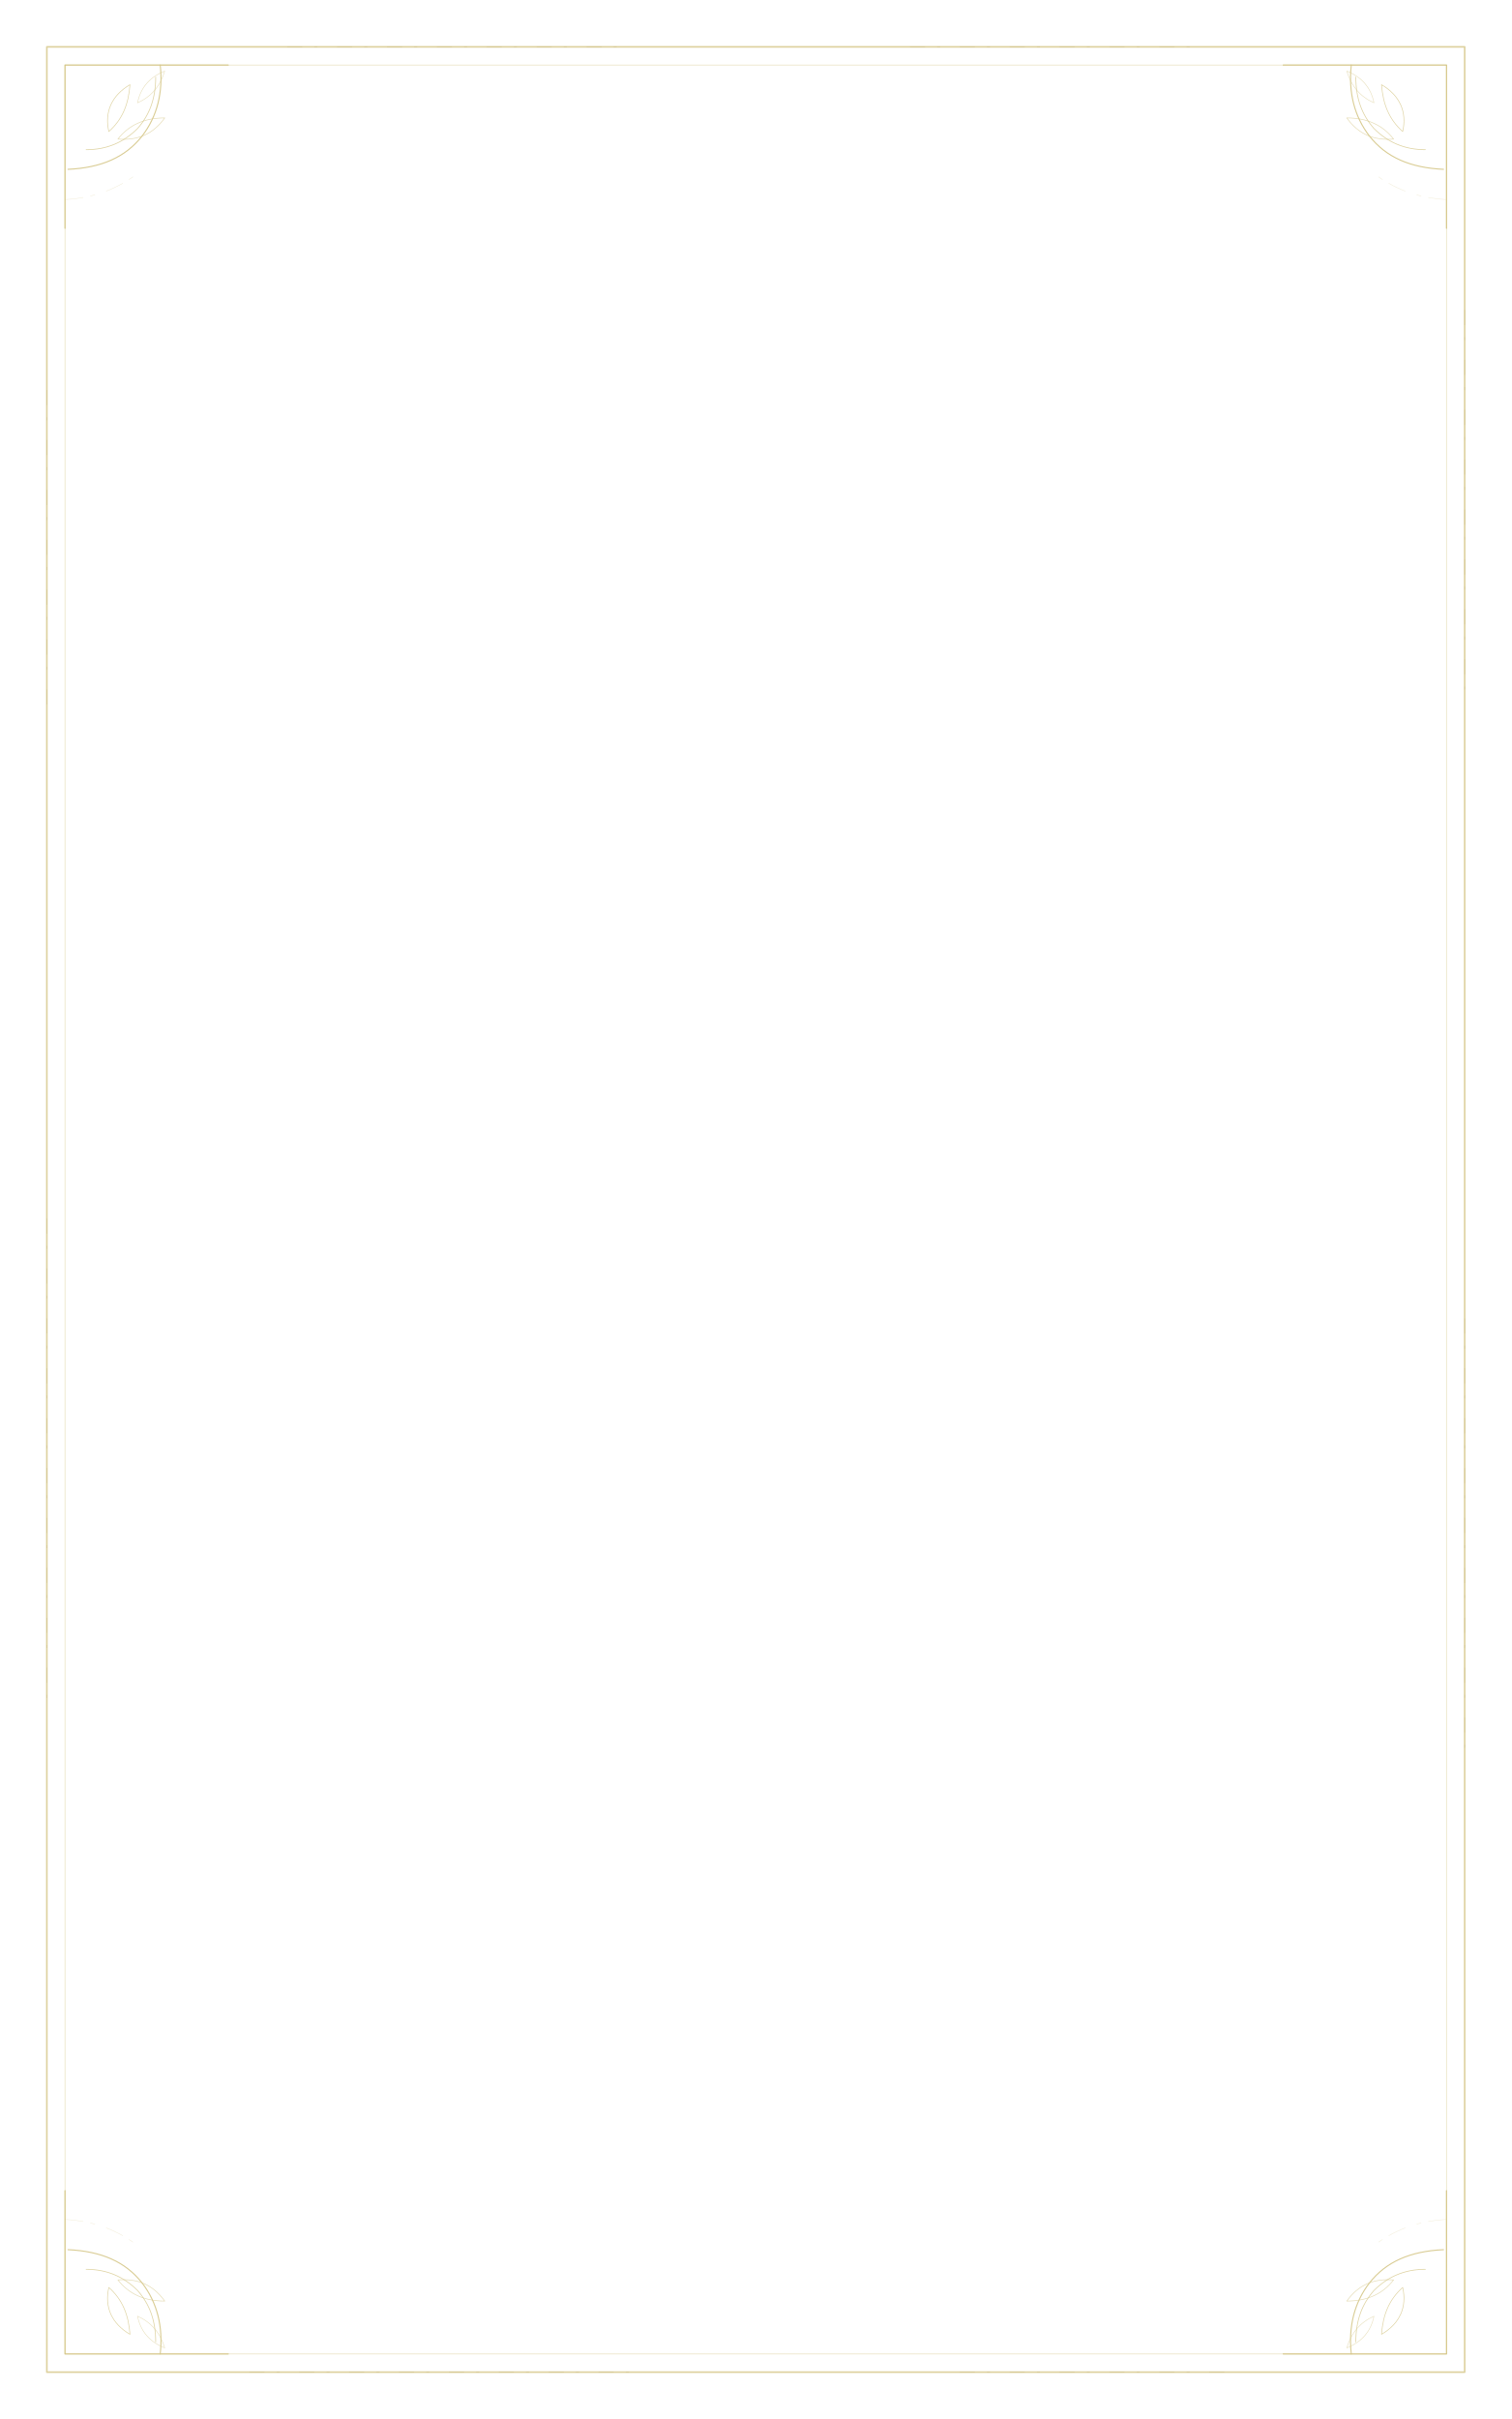
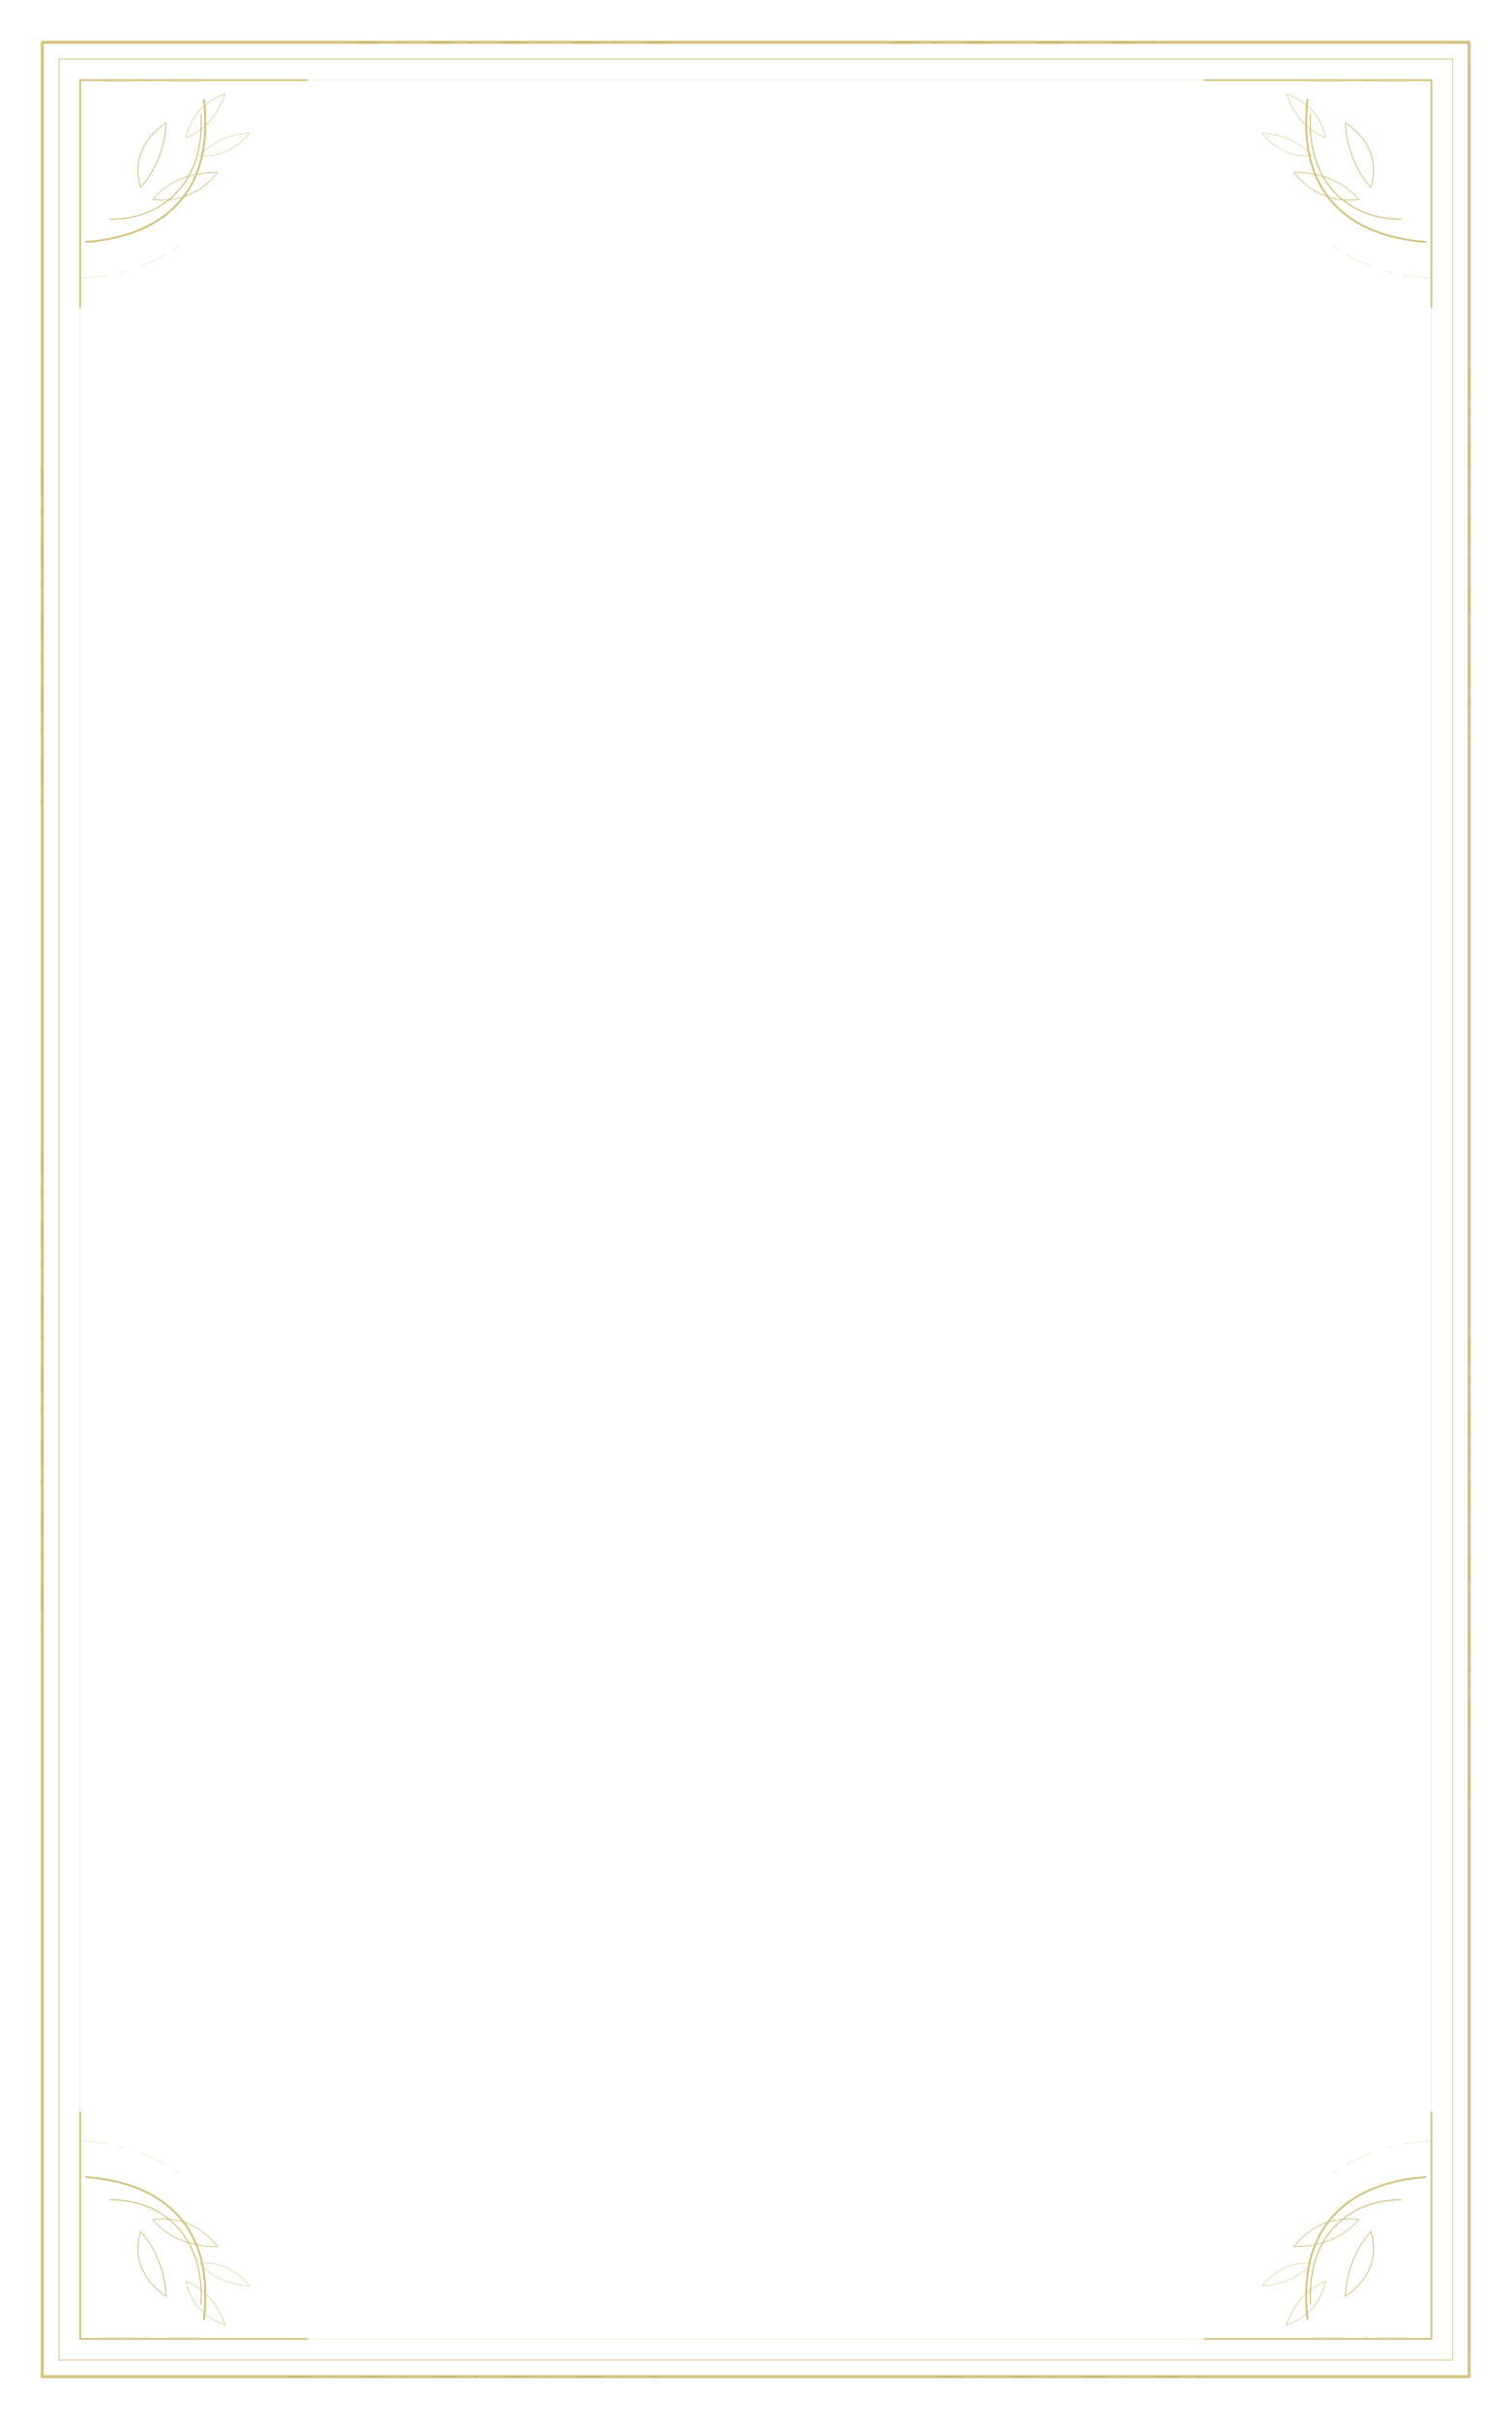
<svg xmlns="http://www.w3.org/2000/svg" viewBox="0 0 1000 1600" fill="none">
  <g stroke="#CEBD74" stroke-linecap="round" stroke-linejoin="round">
-     <rect x="31" y="31" width="938" height="1538" stroke-width="1.05" opacity=".70" />
-     <rect x="43" y="43" width="914" height="1514" stroke-width=".52" opacity=".42" />
-     <g id="corner" opacity=".76">
-       <path d="M43 151V43h108" stroke-width=".78" />
-       <path d="M45 112c22-1 38-8 49-22 10-13 14-29 12-47" stroke-width=".72" />
-       <path d="M57 99c14 0 25-5 34-14 8-9 12-20 12-34" stroke-width=".52" opacity=".82" />
-       <path d="M72 87c-3-13 2-24 14-31-1 13-5 23-14 31Z" stroke-width=".46" opacity=".82" />
-       <path d="M78 92c13 1 23-3 31-14-14 0-24 5-31 14Z" stroke-width=".44" opacity=".68" />
-       <path d="M91 68c2-10 8-17 18-21-3 10-9 17-18 21Z" stroke-width=".40" opacity=".58" />
-       <path d="M43 132c19-1 35-7 49-18" stroke-width=".34" opacity=".34" stroke-dasharray="12 5 3 8" />
+     <rect x="28" y="28" width="944" height="1544" stroke-width="2.1" opacity=".88" />
+     <rect x="39" y="39" width="922" height="1522" stroke-width=".9" opacity=".62" />
+     <rect x="53" y="53" width="894" height="1494" stroke-width=".52" opacity=".34" />
+     <g id="corner" opacity=".90">
+       <path d="M53 203V53h150" stroke-width="1.18" />
+       <path d="M57 160c27-2 49-11 63-28 13-16 18-37 15-66" stroke-width="1.30" />
+       <path d="M73 145c19 0 35-7 46-20 10-12 15-28 14-49" stroke-width=".86" opacity=".92" />
+       <path d="M93 124c-5-17 1-32 17-43-1 17-7 32-17 43Z" stroke-width=".72" opacity=".88" />
+       <path d="M101 132c17 2 32-4 43-18-18 0-33 6-43 18Z" stroke-width=".70" opacity=".80" />
+       <path d="M123 91c3-14 12-24 26-29-5 14-13 24-26 29Z" stroke-width=".62" opacity=".70" />
+       <path d="M132 103c13 1 24-4 33-15-14 1-25 6-33 15Z" stroke-width=".58" opacity=".62" />
+       <path d="M54 184c28-2 50-10 69-25" stroke-width=".48" opacity=".42" stroke-dasharray="18 7 4 11" />
+       <path d="M68 54h70" stroke-width=".44" opacity=".34" stroke-dasharray="22 5 3 13" />
    </g>
    <use href="#corner" transform="translate(1000 0) scale(-1 1)" />
    <use href="#corner" transform="translate(0 1600) scale(1 -1)" />
    <use href="#corner" transform="translate(1000 1600) scale(-1 -1)" />
  </g>
-   <g stroke="#8E7430" stroke-width=".34" opacity=".20" stroke-dasharray="10 8 2 13">
-     <path d="M31 258v214M31 806v326M969 205v251M969 872v297" />
-     <path d="M190 31h227M602 31h194M165 1569h256M635 1569h181" />
+   <g stroke="#8E7430" stroke-width=".55" opacity=".24" stroke-dasharray="17 10 3 18">
+     <path d="M28 310v225M28 760v325M972 245v245M972 885v310" />
+     <path d="M235 28h215M590 28h180M190 1572h245M620 1572h190" />
  </g>
</svg>
